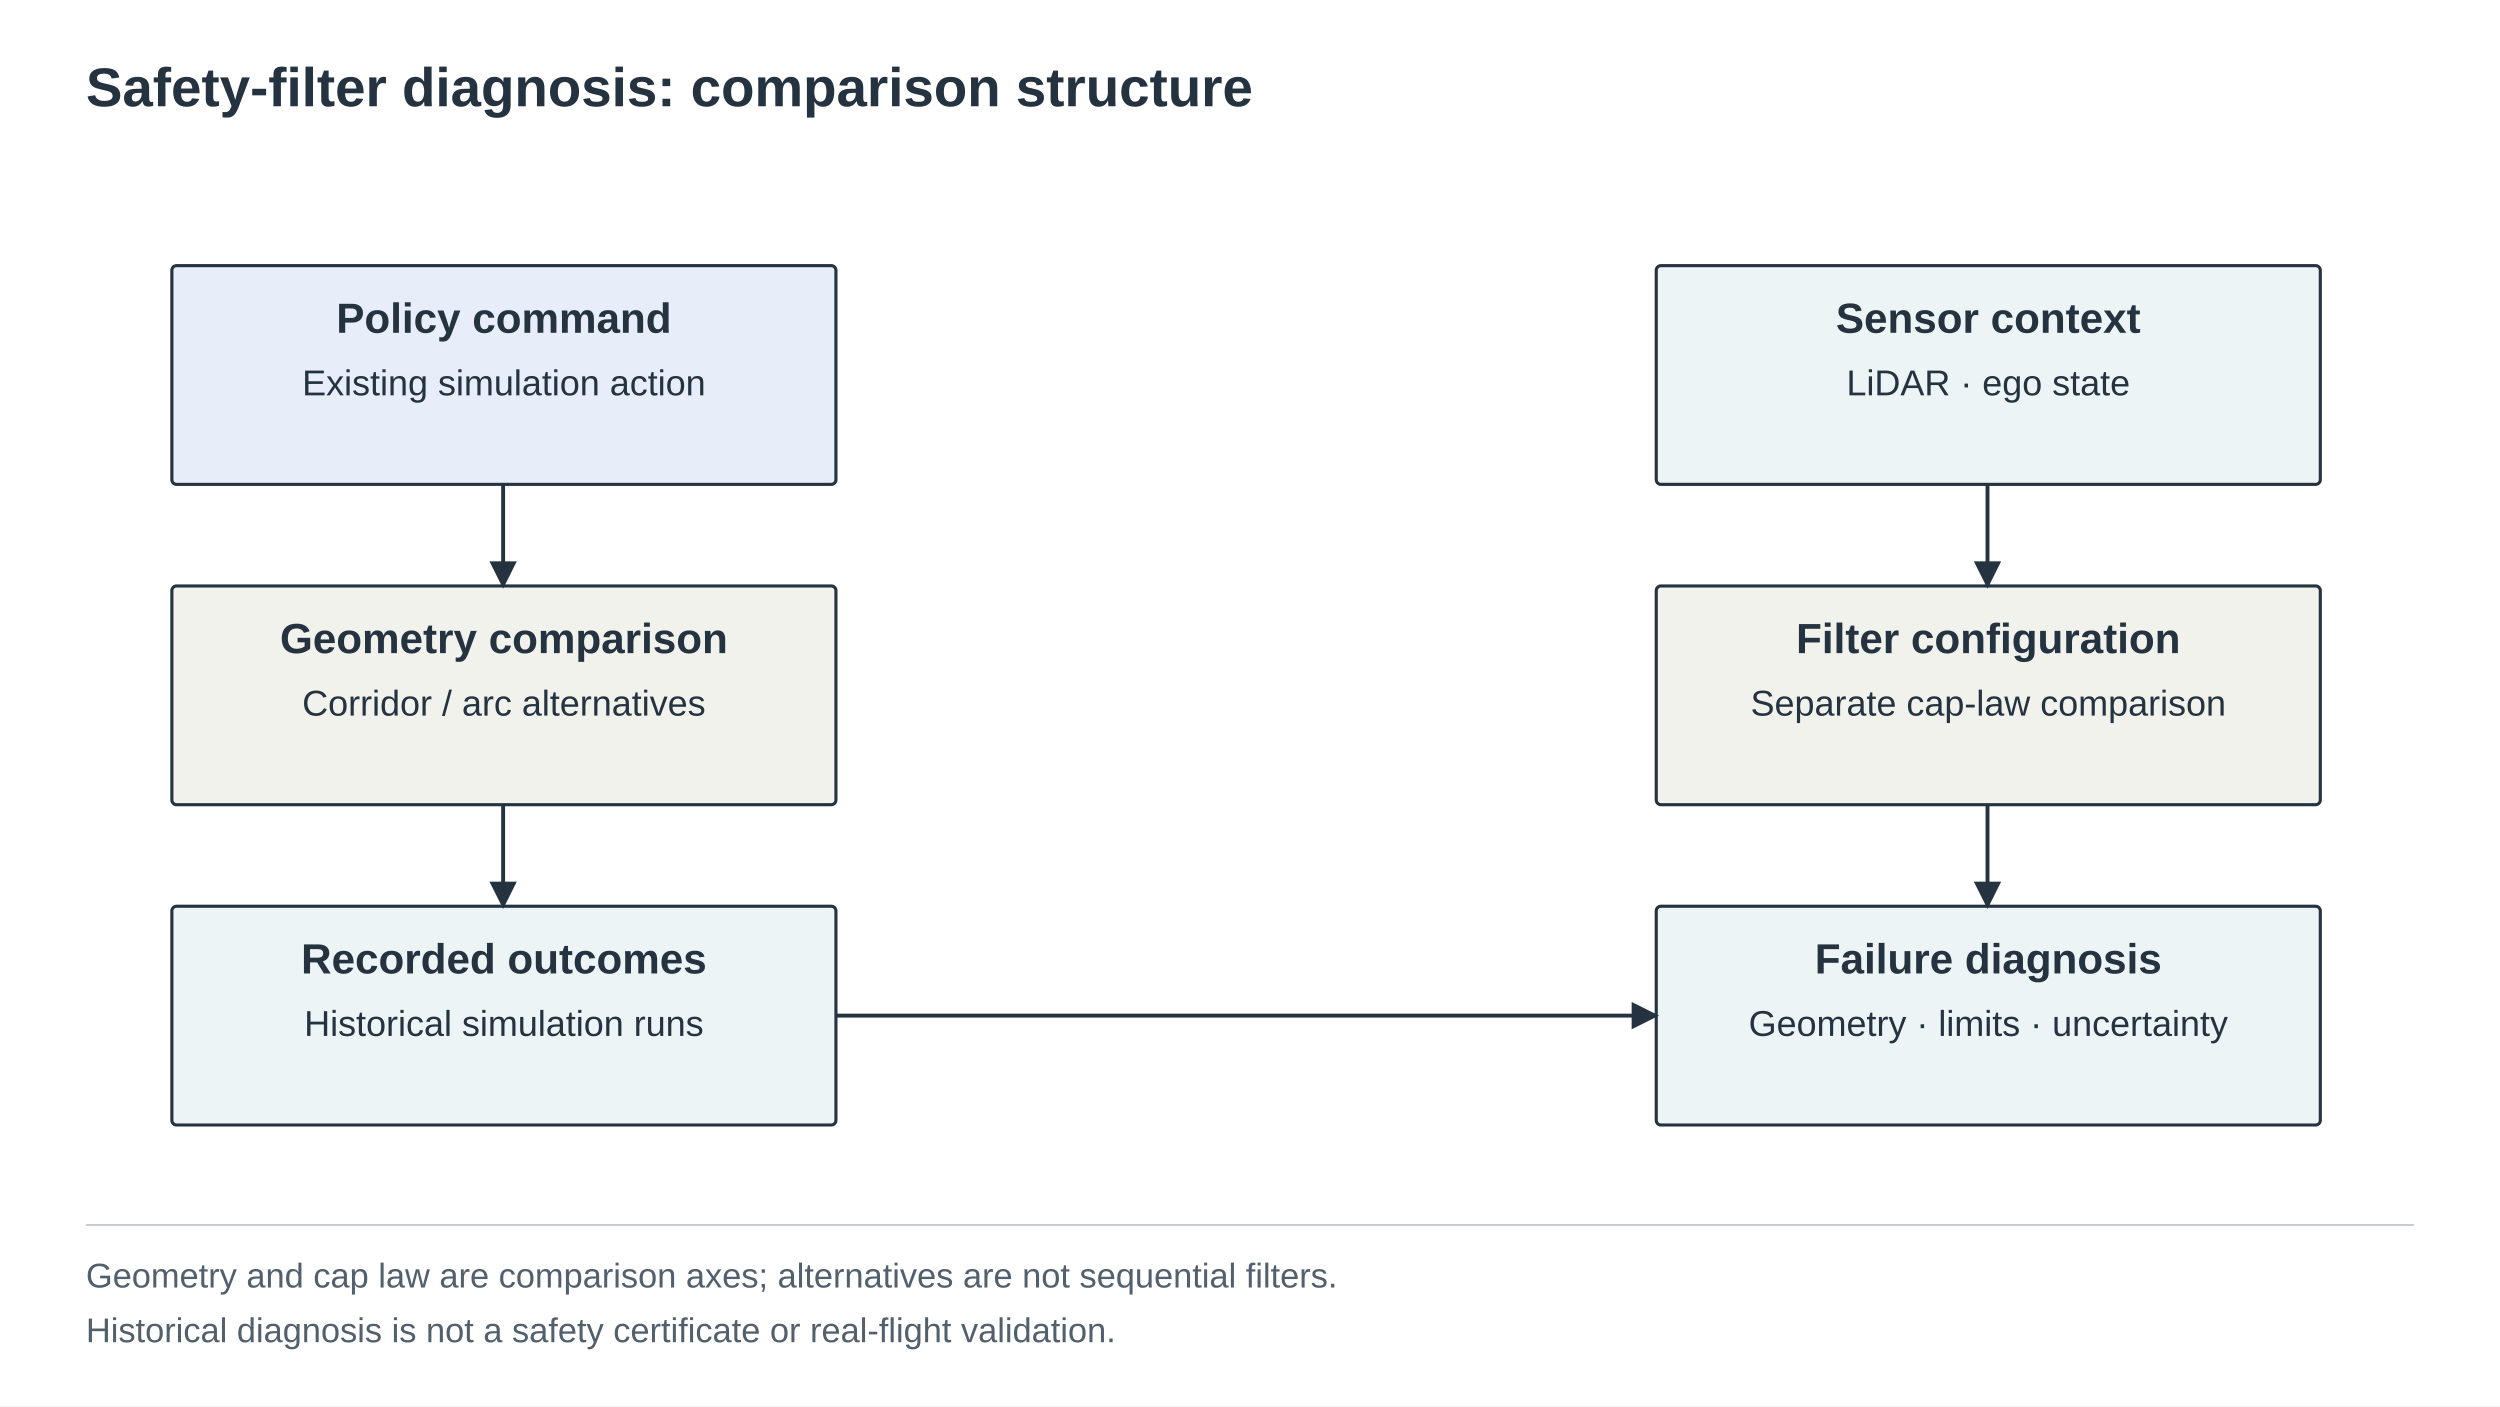
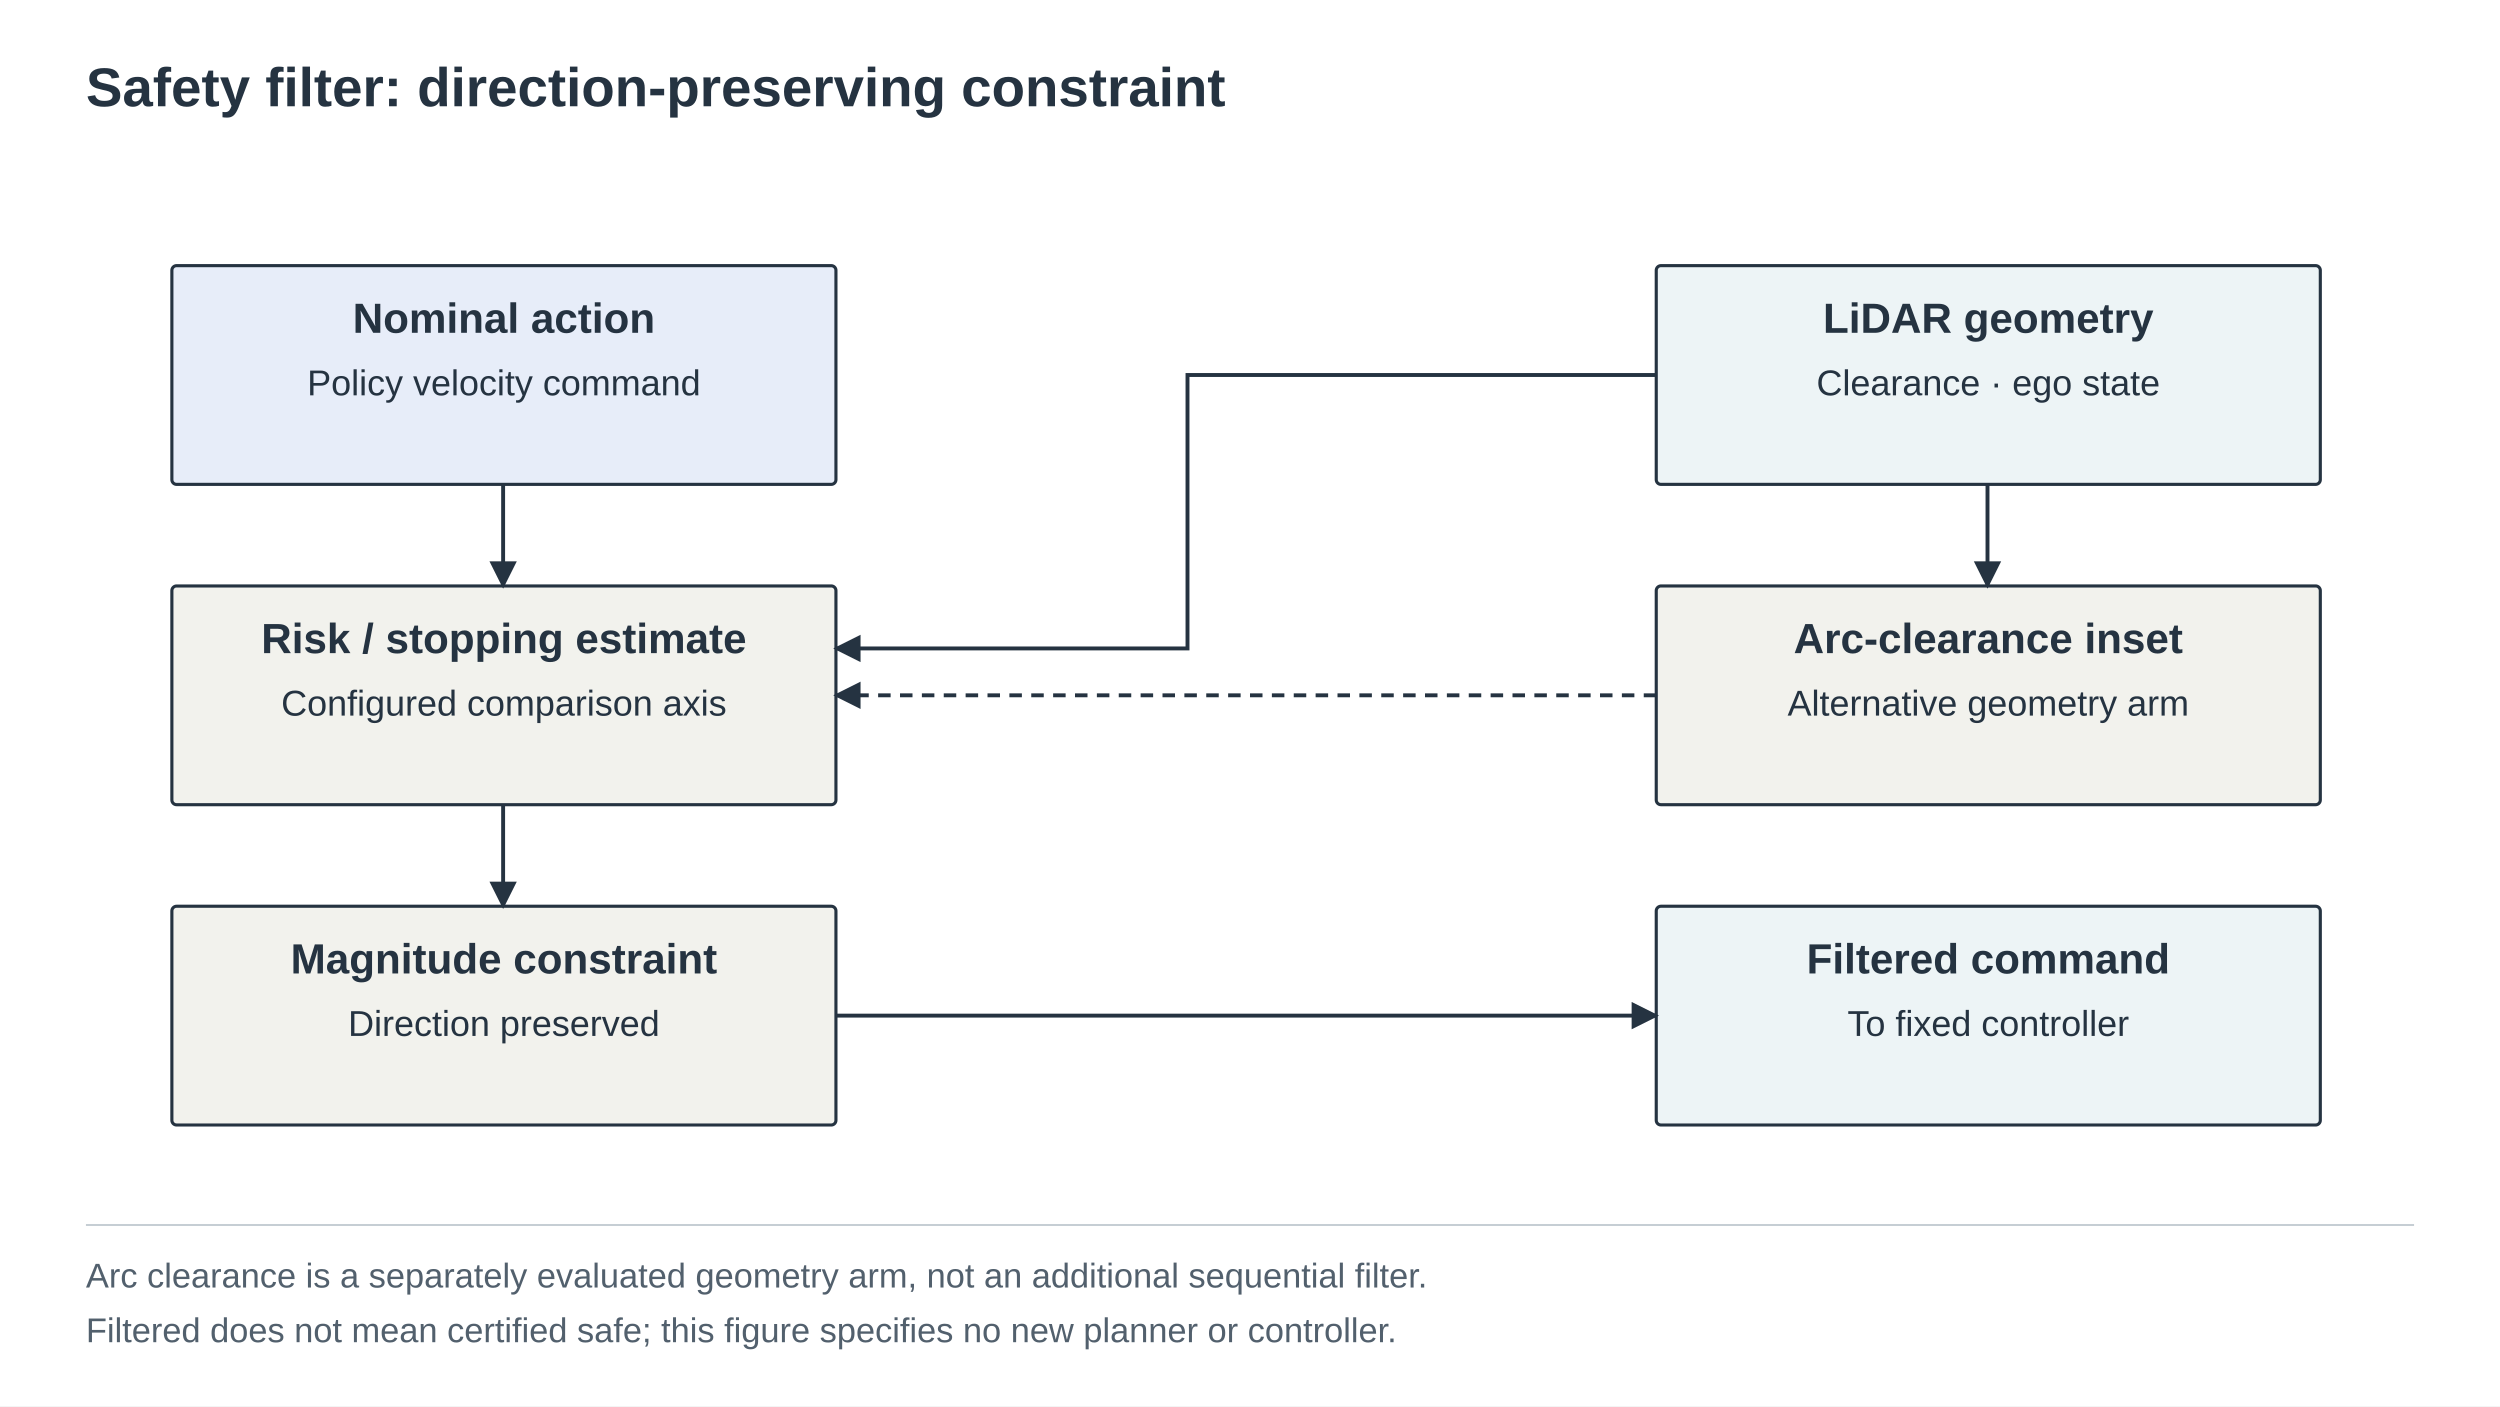
<svg xmlns="http://www.w3.org/2000/svg" width="1600" height="900" viewBox="0 0 1600 900" role="img" aria-labelledby="title desc">
  <defs>
    <marker id="arrow" viewBox="0 0 10 10" refX="9" refY="5" markerWidth="7" markerHeight="7" orient="auto">
      <path d="M0 0L10 5L0 10Z" fill="#253341" />
    </marker>
  </defs>
  <rect width="1600" height="900" fill="white" />
  <g font-family="Arial, Noto Sans CJK KR, sans-serif" fill="#16232f">
-     <text x="55" y="68" font-size="35" font-weight="700" text-anchor="start" fill="#253341">Safety-filter diagnosis: comparison structure</text>
+     <text x="55" y="68" font-size="35" font-weight="700" text-anchor="start" fill="#253341">Safety filter: direction-preserving constraint</text>
    <g data-block="true">
      <rect x="110" y="170" width="425" height="140" rx="3" fill="#e7edf9" stroke="#253341" stroke-width="2" />
-       <text x="322.5" y="213" font-size="27" font-weight="700" text-anchor="middle" fill="#253341">Policy command</text>
-       <text x="322.5" y="253" font-size="23" font-weight="400" text-anchor="middle" fill="#253341">Existing simulation action</text>
+       <text x="322.5" y="213" font-size="27" font-weight="700" text-anchor="middle" fill="#253341">Nominal action</text>
+       <text x="322.5" y="253" font-size="23" font-weight="400" text-anchor="middle" fill="#253341">Policy velocity command</text>
    </g>
    <g data-block="true">
      <rect x="1060" y="170" width="425" height="140" rx="3" fill="#edf4f6" stroke="#253341" stroke-width="2" />
-       <text x="1272.5" y="213" font-size="27" font-weight="700" text-anchor="middle" fill="#253341">Sensor context</text>
-       <text x="1272.5" y="253" font-size="23" font-weight="400" text-anchor="middle" fill="#253341">LiDAR · ego state</text>
+       <text x="1272.5" y="213" font-size="27" font-weight="700" text-anchor="middle" fill="#253341">LiDAR geometry</text>
+       <text x="1272.5" y="253" font-size="23" font-weight="400" text-anchor="middle" fill="#253341">Clearance · ego state</text>
    </g>
    <g data-block="true">
      <rect x="110" y="375" width="425" height="140" rx="3" fill="#f2f2ed" stroke="#253341" stroke-width="2" />
-       <text x="322.5" y="418" font-size="27" font-weight="700" text-anchor="middle" fill="#253341">Geometry comparison</text>
-       <text x="322.5" y="458" font-size="23" font-weight="400" text-anchor="middle" fill="#253341">Corridor / arc alternatives</text>
+       <text x="322.5" y="418" font-size="27" font-weight="700" text-anchor="middle" fill="#253341">Risk / stopping estimate</text>
+       <text x="322.5" y="458" font-size="23" font-weight="400" text-anchor="middle" fill="#253341">Configured comparison axis</text>
    </g>
    <g data-block="true">
      <rect x="1060" y="375" width="425" height="140" rx="3" fill="#f2f2ed" stroke="#253341" stroke-width="2" />
-       <text x="1272.5" y="418" font-size="27" font-weight="700" text-anchor="middle" fill="#253341">Filter configuration</text>
-       <text x="1272.5" y="458" font-size="23" font-weight="400" text-anchor="middle" fill="#253341">Separate cap-law comparison</text>
+       <text x="1272.5" y="418" font-size="27" font-weight="700" text-anchor="middle" fill="#253341">Arc-clearance inset</text>
+       <text x="1272.5" y="458" font-size="23" font-weight="400" text-anchor="middle" fill="#253341">Alternative geometry arm</text>
    </g>
    <g data-block="true">
-       <rect x="110" y="580" width="425" height="140" rx="3" fill="#edf4f6" stroke="#253341" stroke-width="2" />
-       <text x="322.5" y="623" font-size="27" font-weight="700" text-anchor="middle" fill="#253341">Recorded outcomes</text>
-       <text x="322.5" y="663" font-size="23" font-weight="400" text-anchor="middle" fill="#253341">Historical simulation runs</text>
+       <rect x="110" y="580" width="425" height="140" rx="3" fill="#f2f2ed" stroke="#253341" stroke-width="2" />
+       <text x="322.5" y="623" font-size="27" font-weight="700" text-anchor="middle" fill="#253341">Magnitude constraint</text>
+       <text x="322.5" y="663" font-size="23" font-weight="400" text-anchor="middle" fill="#253341">Direction preserved</text>
    </g>
    <g data-block="true">
      <rect x="1060" y="580" width="425" height="140" rx="3" fill="#edf4f6" stroke="#253341" stroke-width="2" />
-       <text x="1272.5" y="623" font-size="27" font-weight="700" text-anchor="middle" fill="#253341">Failure diagnosis</text>
-       <text x="1272.5" y="663" font-size="23" font-weight="400" text-anchor="middle" fill="#253341">Geometry · limits · uncertainty</text>
+       <text x="1272.5" y="623" font-size="27" font-weight="700" text-anchor="middle" fill="#253341">Filtered command</text>
+       <text x="1272.5" y="663" font-size="23" font-weight="400" text-anchor="middle" fill="#253341">To fixed controller</text>
    </g>
    <path d="M322 310 L322 375" fill="none" stroke="#253341" stroke-width="2.5" marker-end="url(#arrow)" />
+     <path d="M1060 240 L760 240 L760 415 L535 415" fill="none" stroke="#253341" stroke-width="2.5" marker-end="url(#arrow)" />
    <path d="M1272 310 L1272 375" fill="none" stroke="#253341" stroke-width="2.5" marker-end="url(#arrow)" />
+     <path d="M1060 445 L535 445" fill="none" stroke="#253341" stroke-width="2.5" marker-end="url(#arrow)" stroke-dasharray="8 6" />
    <path d="M322 515 L322 580" fill="none" stroke="#253341" stroke-width="2.5" marker-end="url(#arrow)" />
-     <path d="M1272 515 L1272 580" fill="none" stroke="#253341" stroke-width="2.5" marker-end="url(#arrow)" />
    <path d="M535 650 L1060 650" fill="none" stroke="#253341" stroke-width="2.5" marker-end="url(#arrow)" />
    <path d="M55 784H1545" stroke="#b6c0c8" />
-     <text x="55" y="824" font-size="22" font-weight="400" text-anchor="start" fill="#52606d">Geometry and cap law are comparison axes; alternatives are not sequential filters.</text>
-     <text x="55" y="859" font-size="22" font-weight="400" text-anchor="start" fill="#52606d">Historical diagnosis is not a safety certificate or real-flight validation.</text>
+     <text x="55" y="824" font-size="22" font-weight="400" text-anchor="start" fill="#52606d">Arc clearance is a separately evaluated geometry arm, not an additional sequential filter.</text>
+     <text x="55" y="859" font-size="22" font-weight="400" text-anchor="start" fill="#52606d">Filtered does not mean certified safe; this figure specifies no new planner or controller.</text>
  </g>
</svg>
